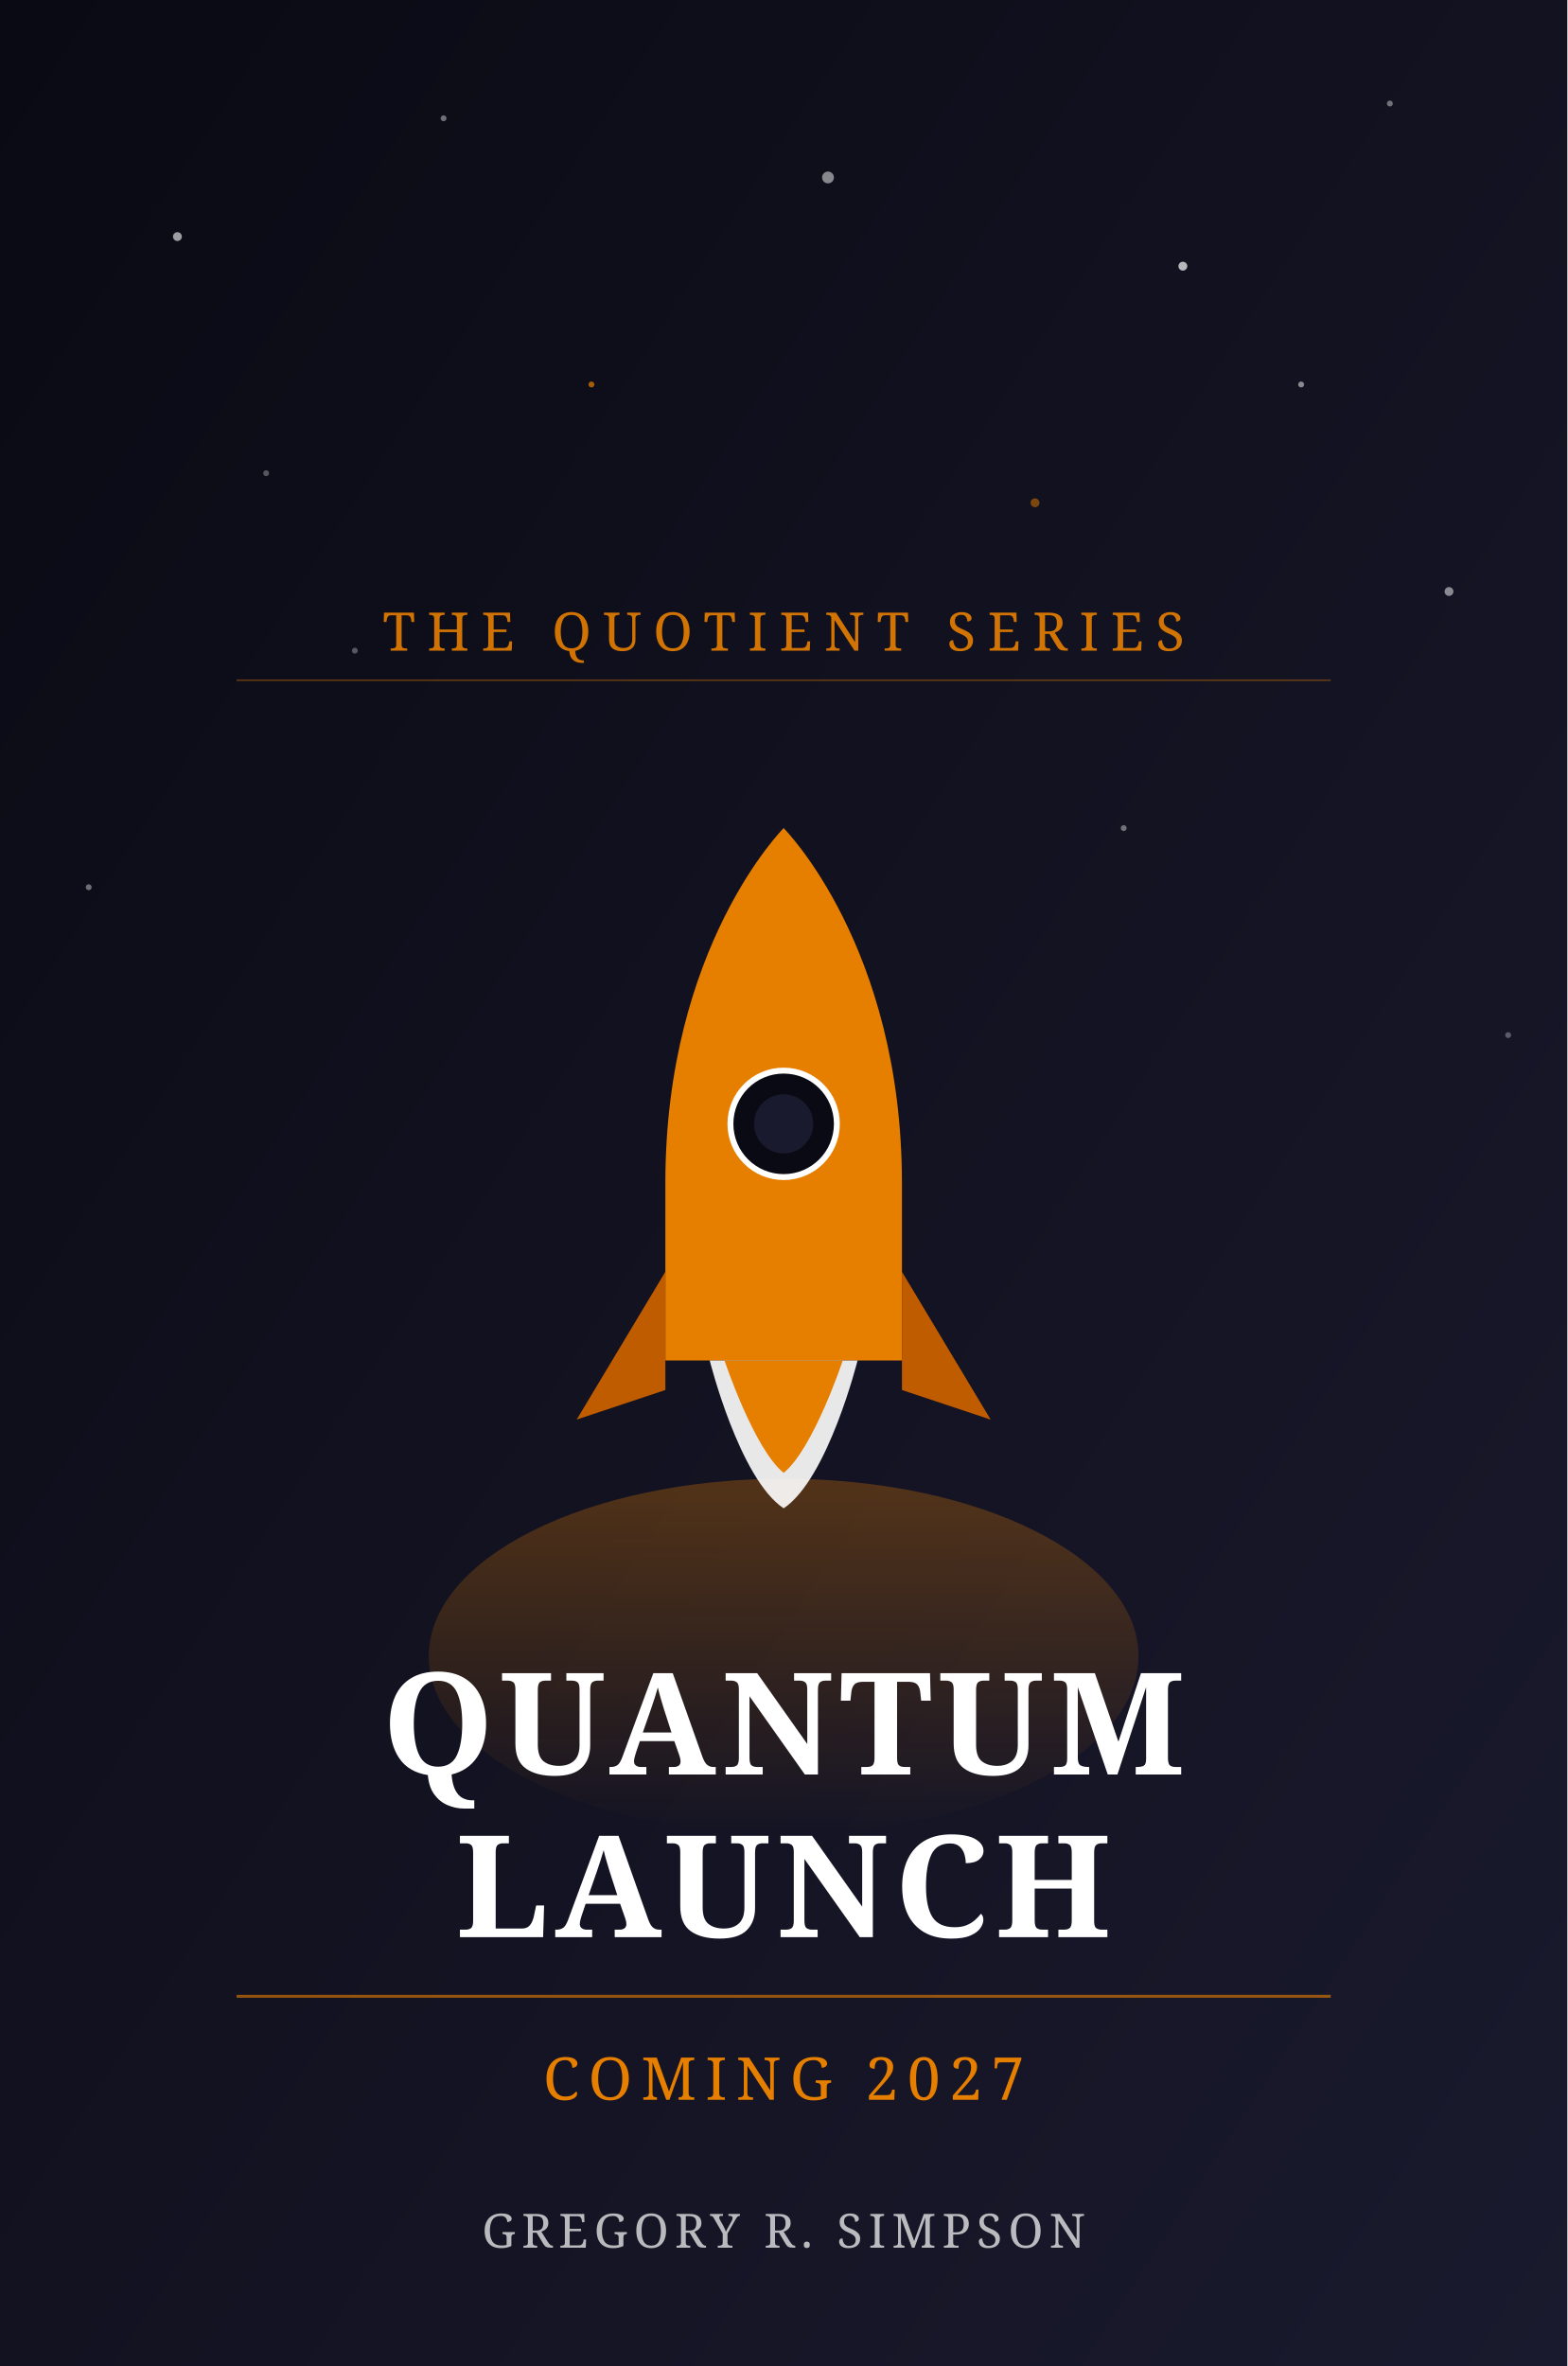
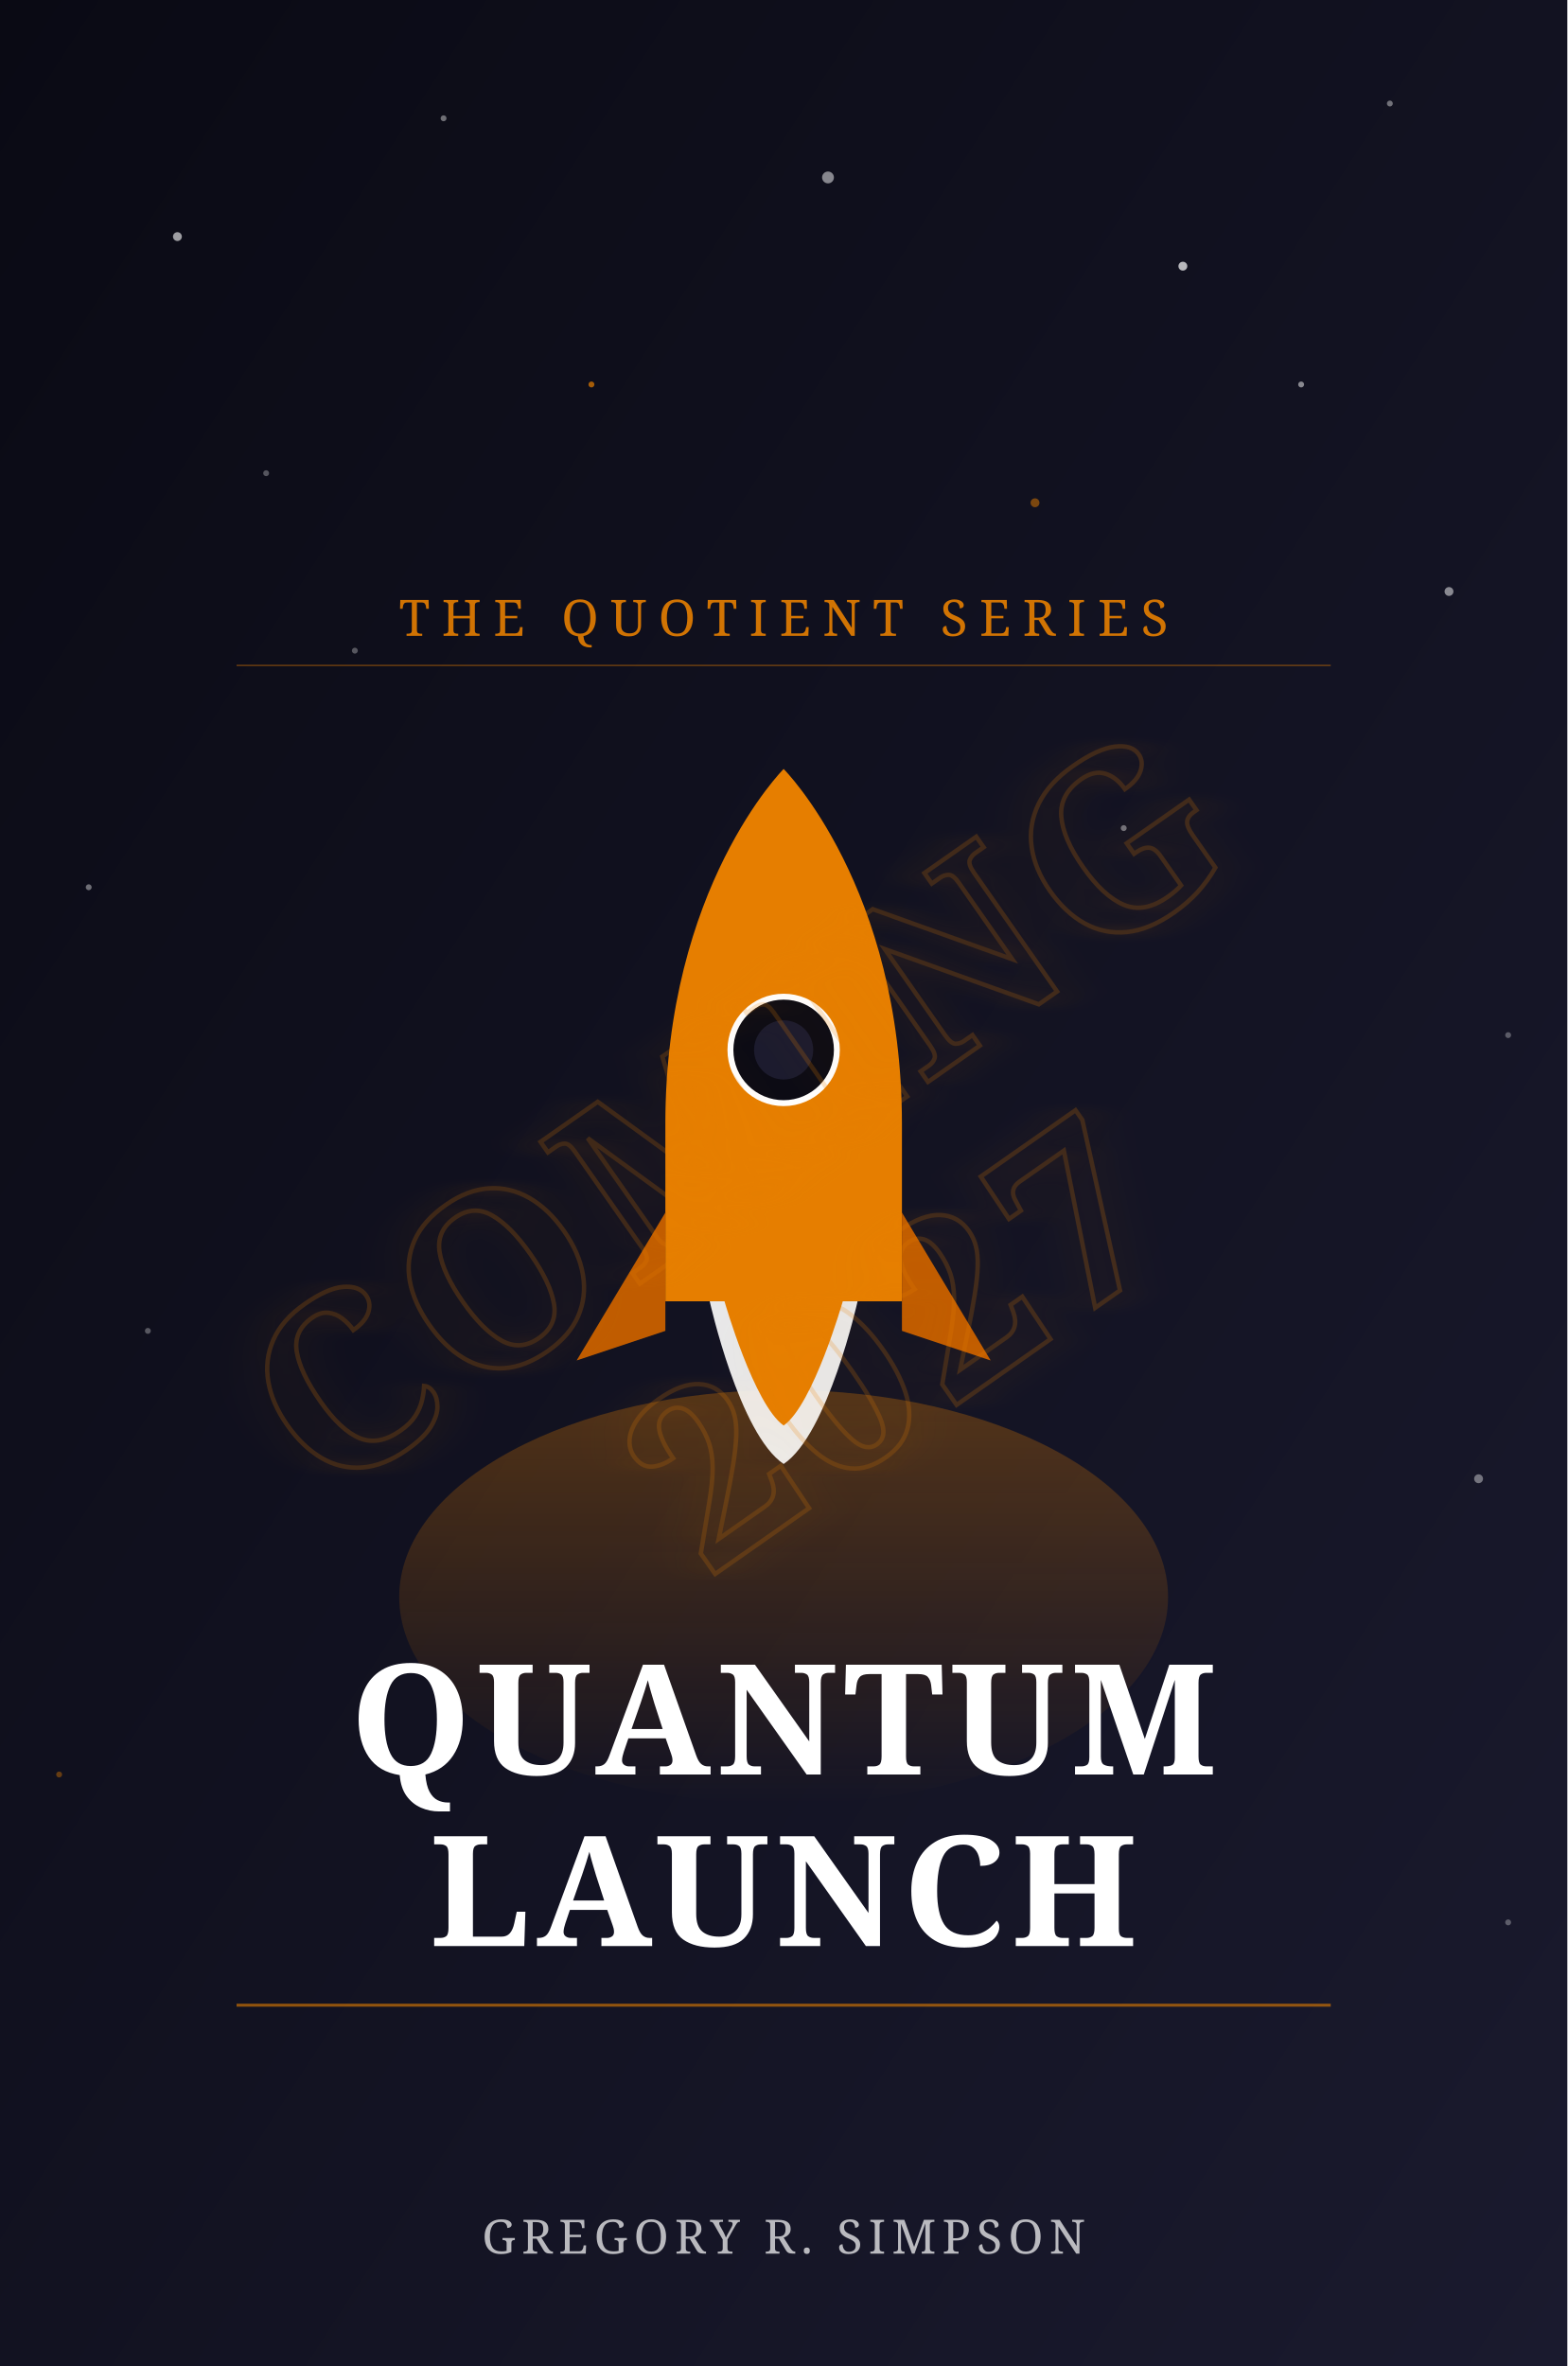
<svg xmlns="http://www.w3.org/2000/svg" viewBox="0 0 530 800" width="530" height="800">
  <defs>
    <linearGradient id="bg" x1="0%" y1="0%" x2="100%" y2="100%">
      <stop offset="0%" style="stop-color:#0a0a14" />
      <stop offset="100%" style="stop-color:#1a1a2e" />
    </linearGradient>
    <linearGradient id="glow" x1="0%" y1="0%" x2="0%" y2="100%">
      <stop offset="0%" style="stop-color:#e67e00;stop-opacity:0.3" />
      <stop offset="100%" style="stop-color:#e67e00;stop-opacity:0" />
    </linearGradient>
+     <filter id="textglow">
+       <feGaussianBlur stdDeviation="6" result="blur" />
+       <feMerge>
+         <feMergeNode in="blur" />
+         <feMergeNode in="SourceGraphic" />
+       </feMerge>
+     </filter>
  </defs>
  <rect width="530" height="800" fill="url(#bg)" />
  <circle cx="60" cy="80" r="1.5" fill="white" opacity="0.6" />
  <circle cx="150" cy="40" r="1" fill="white" opacity="0.4" />
  <circle cx="280" cy="60" r="2" fill="white" opacity="0.5" />
  <circle cx="400" cy="90" r="1.5" fill="white" opacity="0.7" />
  <circle cx="470" cy="35" r="1" fill="white" opacity="0.4" />
  <circle cx="90" cy="160" r="1" fill="white" opacity="0.3" />
  <circle cx="490" cy="200" r="1.5" fill="white" opacity="0.5" />
  <circle cx="30" cy="300" r="1" fill="white" opacity="0.4" />
  <circle cx="510" cy="350" r="1" fill="white" opacity="0.3" />
  <circle cx="200" cy="130" r="1" fill="#e67e00" opacity="0.7" />
  <circle cx="350" cy="170" r="1.5" fill="#e67e00" opacity="0.5" />
  <circle cx="440" cy="130" r="1" fill="white" opacity="0.5" />
  <circle cx="120" cy="220" r="1" fill="white" opacity="0.3" />
  <circle cx="380" cy="280" r="1" fill="white" opacity="0.4" />
-   <ellipse cx="265" cy="560" rx="120" ry="60" fill="url(#glow)" />
-   <g transform="translate(215, 280)">
+   <circle cx="50" cy="450" r="1" fill="white" opacity="0.3" />
+   <circle cx="500" cy="500" r="1.5" fill="white" opacity="0.4" />
+   <circle cx="20" cy="600" r="1" fill="#e67e00" opacity="0.4" />
+   <circle cx="510" cy="650" r="1" fill="white" opacity="0.3" />
+   <ellipse cx="265" cy="540" rx="130" ry="70" fill="url(#glow)" />
+   <g transform="translate(215, 260)">
    <path d="M50,0 C50,0 90,40 90,120 L90,180 L10,180 L10,120 C10,40 50,0 50,0 Z" fill="#e67e00" />
-     <circle cx="50" cy="100" r="18" fill="#0a0a14" stroke="#fff" stroke-width="2" />
-     <circle cx="50" cy="100" r="10" fill="#1a1a2e" />
+     <circle cx="50" cy="95" r="18" fill="#0a0a14" stroke="#fff" stroke-width="2" />
+     <circle cx="50" cy="95" r="10" fill="#1a1a2e" />
    <path d="M10,150 L-20,200 L10,190 Z" fill="#c05c00" />
    <path d="M90,150 L120,200 L90,190 Z" fill="#c05c00" />
-     <path d="M25,180 C25,180 35,220 50,230 C65,220 75,180 75,180 Z" fill="#fff" opacity="0.9" />
-     <path d="M30,180 C30,180 40,210 50,218 C60,210 70,180 70,180 Z" fill="#e67e00" />
+     <path d="M25,180 C25,180 35,225 50,235 C65,225 75,180 75,180 Z" fill="#fff" opacity="0.9" />
+     <path d="M30,180 C30,180 40,215 50,222 C60,215 70,180 70,180 Z" fill="#e67e00" />
  </g>
-   <text x="265" y="220" font-family="Georgia, serif" font-size="18" fill="#e67e00" text-anchor="middle" letter-spacing="4" opacity="0.9">THE QUOTIENT SERIES</text>
-   <line x1="80" y1="230" x2="450" y2="230" stroke="#e67e00" stroke-width="0.5" opacity="0.4" />
-   <text x="265" y="600" font-family="Georgia, serif" font-size="48" font-weight="bold" fill="white" text-anchor="middle" letter-spacing="2">QUANTUM</text>
-   <text x="265" y="655" font-family="Georgia, serif" font-size="48" font-weight="bold" fill="white" text-anchor="middle" letter-spacing="2">LAUNCH</text>
-   <line x1="80" y1="675" x2="450" y2="675" stroke="#e67e00" stroke-width="1" opacity="0.6" />
-   <text x="265" y="710" font-family="Georgia, serif" font-size="20" fill="#e67e00" text-anchor="middle" letter-spacing="3">COMING 2027</text>
-   <text x="265" y="760" font-family="Georgia, serif" font-size="16" fill="white" text-anchor="middle" opacity="0.7" letter-spacing="2">GREGORY R. SIMPSON</text>
+   <text x="265" y="215" font-family="Georgia,serif" font-size="17" fill="#e67e00" text-anchor="middle" letter-spacing="4" opacity="0.9">THE QUOTIENT SERIES</text>
+   <line x1="80" y1="225" x2="450" y2="225" stroke="#e67e00" stroke-width="0.5" opacity="0.4" />
+   <text x="265" y="600" font-family="Georgia,serif" font-size="52" font-weight="bold" fill="white" text-anchor="middle" letter-spacing="2">QUANTUM</text>
+   <text x="265" y="658" font-family="Georgia,serif" font-size="52" font-weight="bold" fill="white" text-anchor="middle" letter-spacing="2">LAUNCH</text>
+   <line x1="80" y1="678" x2="450" y2="678" stroke="#e67e00" stroke-width="1" opacity="0.6" />
+   <text x="265" y="762" font-family="Georgia,serif" font-size="16" fill="white" text-anchor="middle" opacity="0.7" letter-spacing="2">GREGORY R. SIMPSON</text>
+   <g transform="translate(265,400) rotate(-35)">
+     <text x="0" y="0" font-family="Georgia,serif" font-size="82" font-weight="bold" fill="none" stroke="#e67e00" stroke-width="1.5" text-anchor="middle" opacity="0.22" letter-spacing="4" filter="url(#textglow)">COMING</text>
+     <text x="0" y="95" font-family="Georgia,serif" font-size="82" font-weight="bold" fill="none" stroke="#e67e00" stroke-width="1.5" text-anchor="middle" opacity="0.22" letter-spacing="4" filter="url(#textglow)">2027</text>
+   </g>
</svg>
